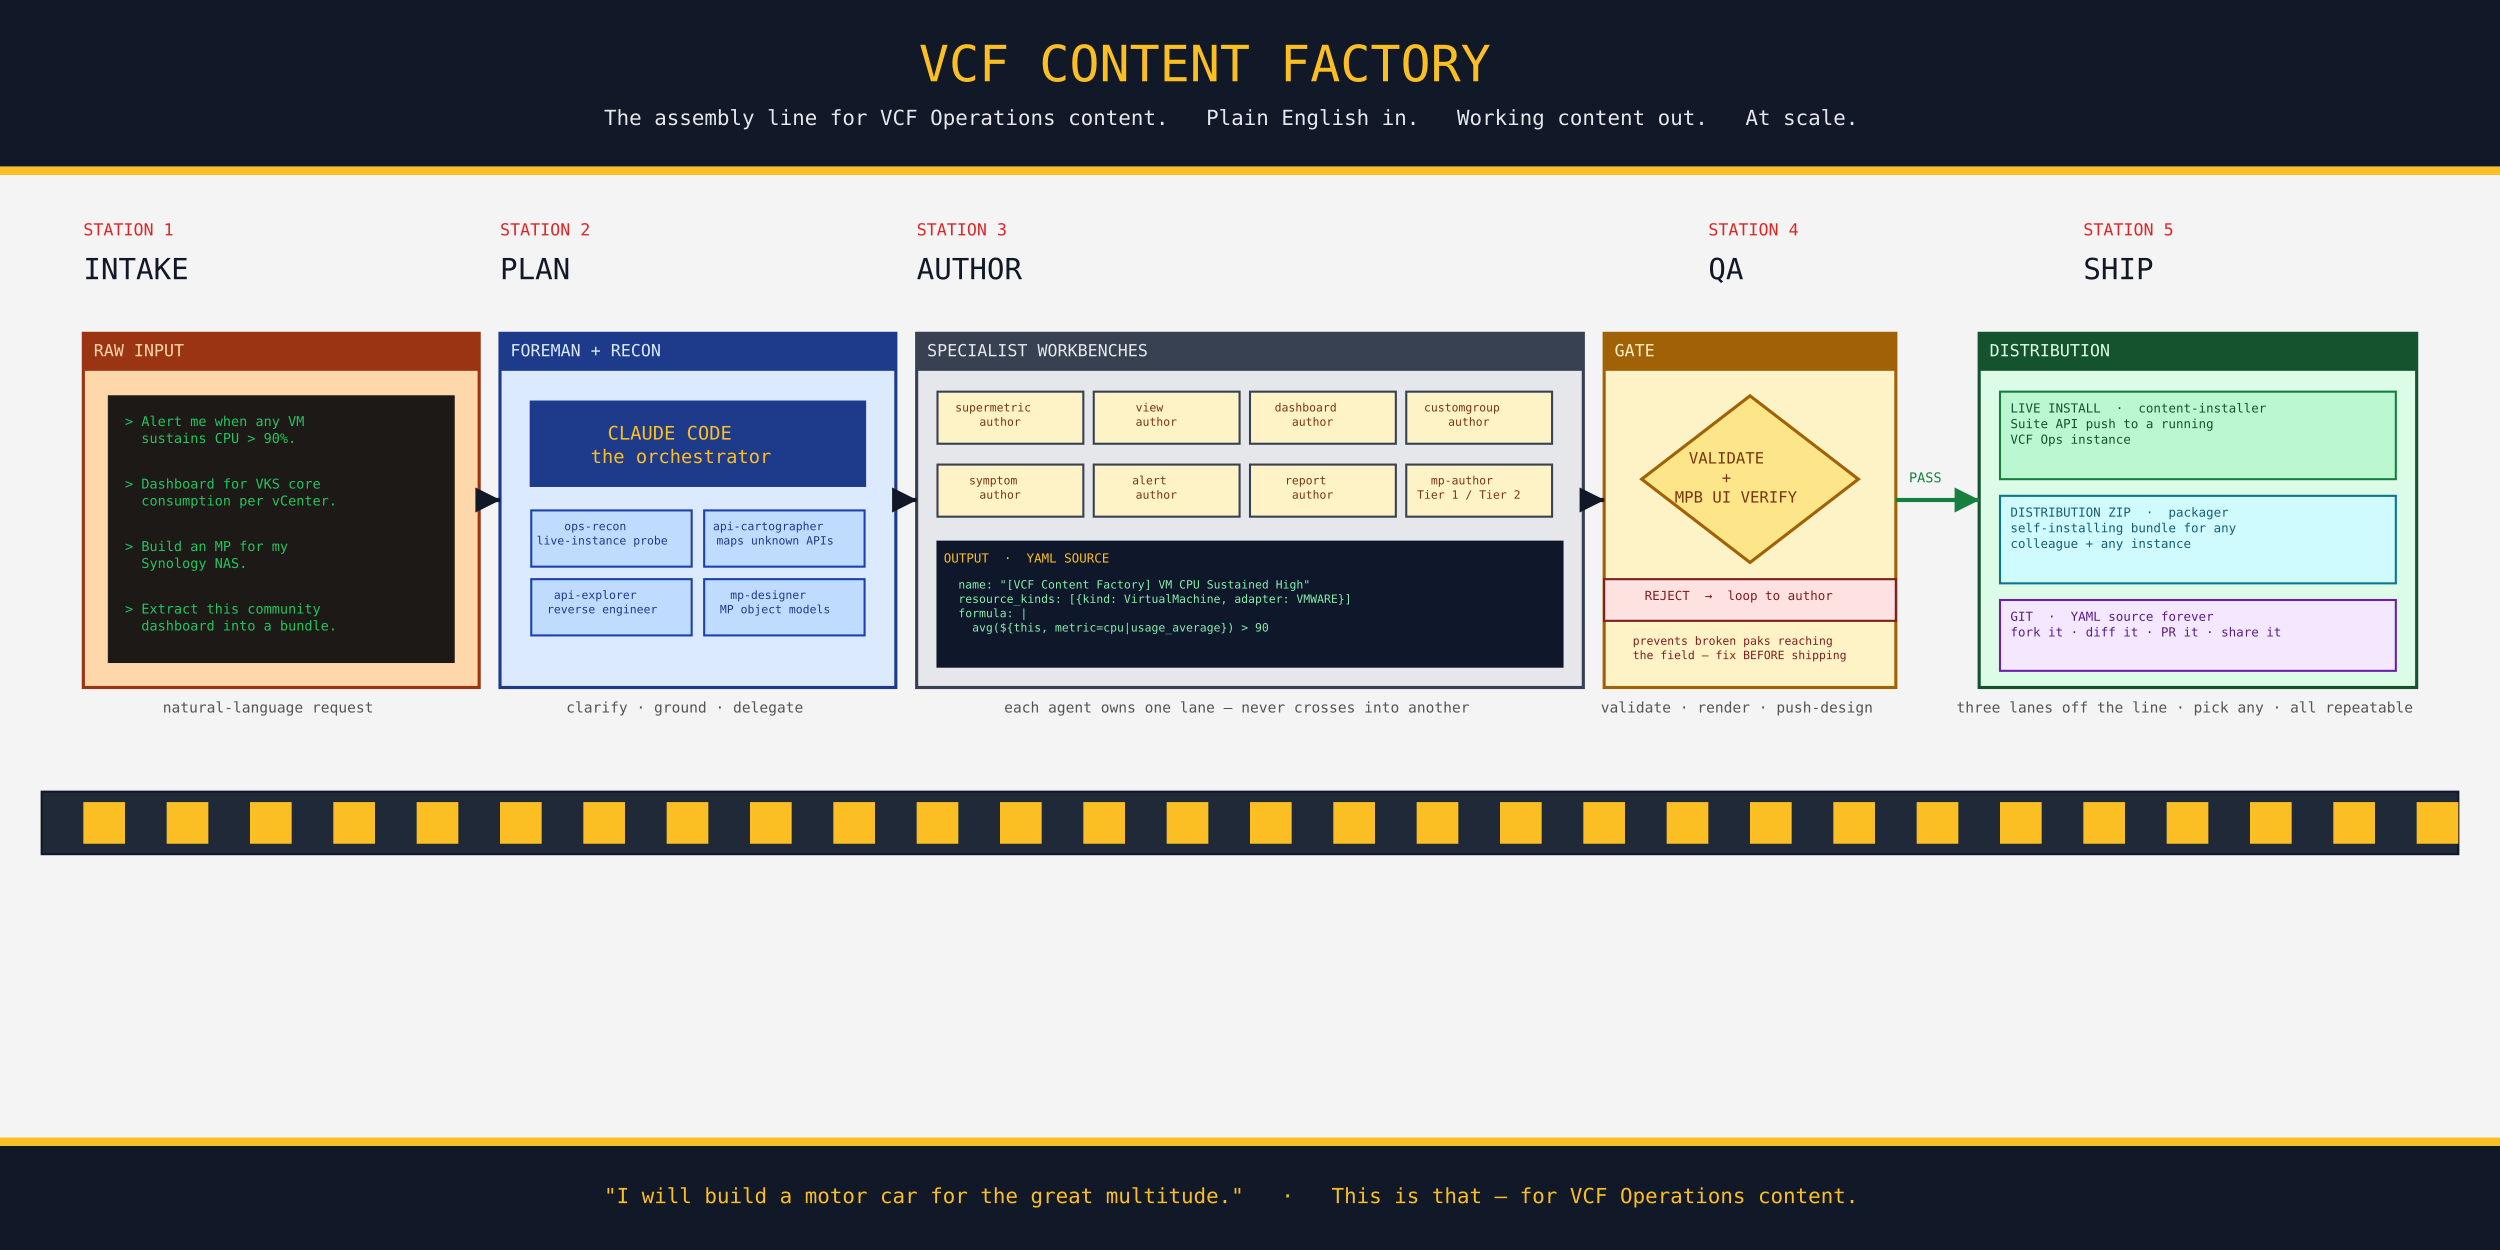
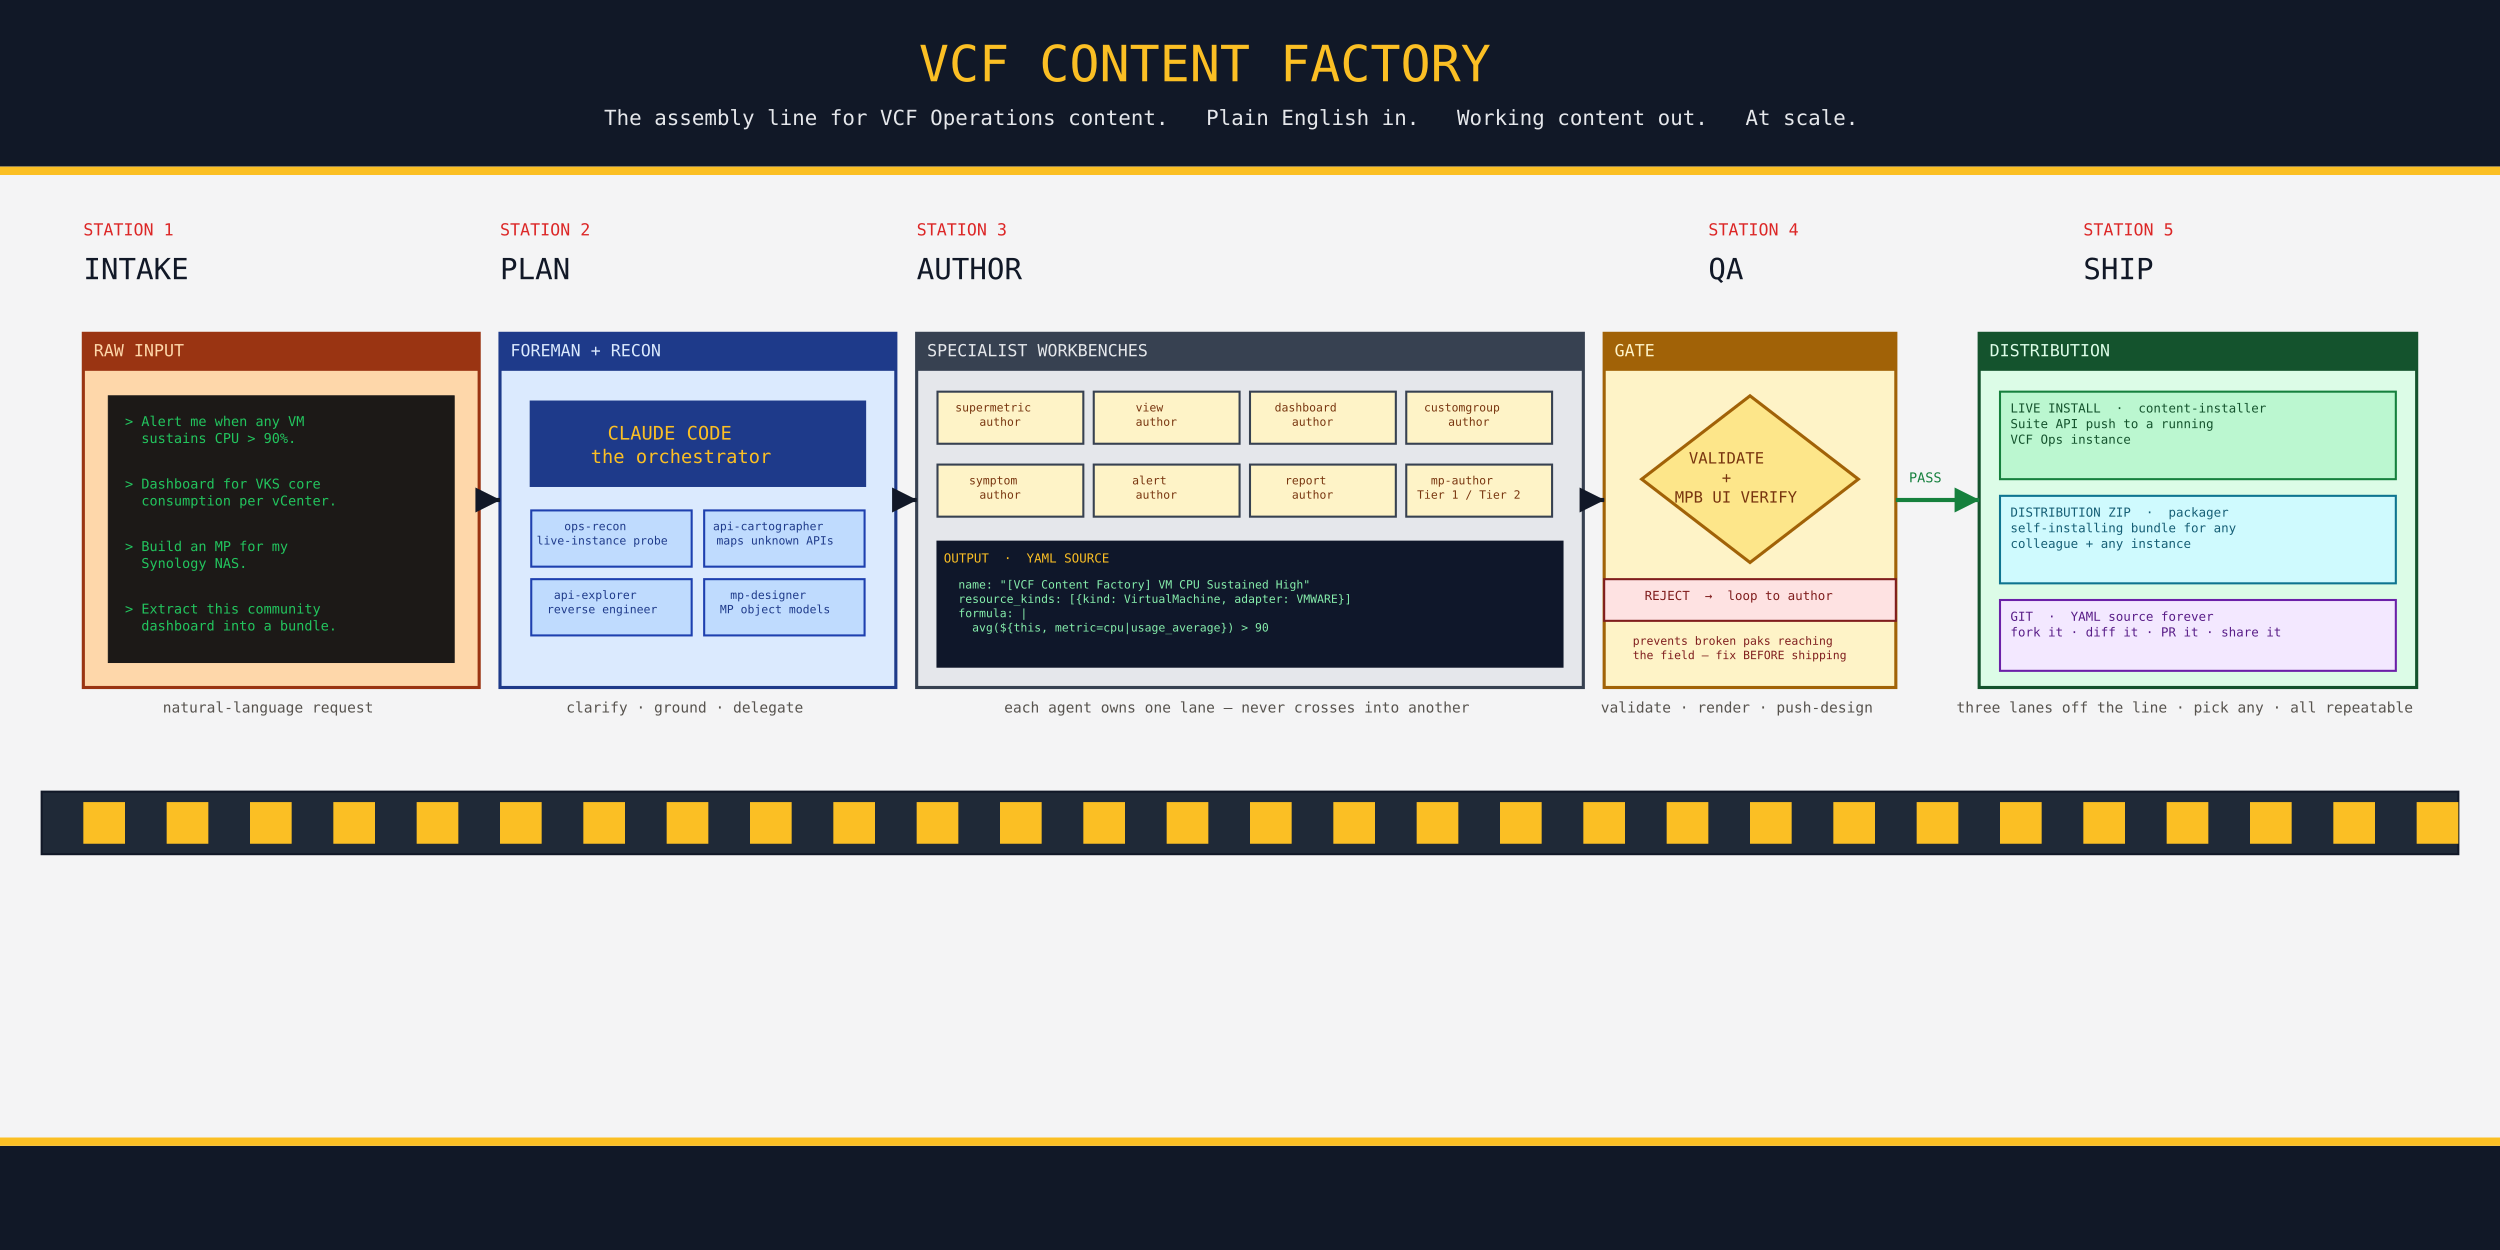
<svg xmlns="http://www.w3.org/2000/svg" viewBox="0 0 2400 1200" width="100%" preserveAspectRatio="xMidYMid meet">
  <defs>
    <marker id="arrow" viewBox="0 0 10 10" refX="9" refY="5" markerWidth="6" markerHeight="6" orient="auto-start-reverse">
      <path d="M 0 0 L 10 5 L 0 10 z" fill="context-stroke" />
    </marker>
  </defs>
  <rect x="0" y="0" width="2400" height="1200" fill="#f4f4f5" />
  <rect x="0" y="0" width="2400" height="1200" rx="0" ry="0" fill="#f4f4f5" stroke="none" stroke-width="0" />
  <rect x="0" y="0" width="2400" height="160" rx="0" ry="0" fill="#111827" stroke="none" stroke-width="0" />
  <rect x="0" y="160" width="2400" height="8" rx="0" ry="0" fill="#fbbf24" stroke="none" stroke-width="0" />
  <text x="1200.0" y="78" font-family="&quot;Cascadia Code&quot;, &quot;Consolas&quot;, ui-monospace, monospace" font-size="48" fill="#fbbf24" text-anchor="middle" xml:space="preserve">
    <tspan x="1200.0" dy="0">VCF CONTENT FACTORY</tspan>
  </text>
  <text x="1200.0" y="120" font-family="&quot;Cascadia Code&quot;, &quot;Consolas&quot;, ui-monospace, monospace" font-size="20" fill="#e5e7eb" text-anchor="middle" xml:space="preserve">
    <tspan x="1200.0" dy="0">The assembly line for VCF Operations content.   Plain English in.   Working content out.   At scale.</tspan>
  </text>
  <text x="80" y="226" font-family="&quot;Cascadia Code&quot;, &quot;Consolas&quot;, ui-monospace, monospace" font-size="16" fill="#dc2626" text-anchor="start" xml:space="preserve">
    <tspan x="80" dy="0">STATION 1</tspan>
  </text>
  <text x="480" y="226" font-family="&quot;Cascadia Code&quot;, &quot;Consolas&quot;, ui-monospace, monospace" font-size="16" fill="#dc2626" text-anchor="start" xml:space="preserve">
    <tspan x="480" dy="0">STATION 2</tspan>
  </text>
  <text x="880" y="226" font-family="&quot;Cascadia Code&quot;, &quot;Consolas&quot;, ui-monospace, monospace" font-size="16" fill="#dc2626" text-anchor="start" xml:space="preserve">
    <tspan x="880" dy="0">STATION 3</tspan>
  </text>
  <text x="1640" y="226" font-family="&quot;Cascadia Code&quot;, &quot;Consolas&quot;, ui-monospace, monospace" font-size="16" fill="#dc2626" text-anchor="start" xml:space="preserve">
    <tspan x="1640" dy="0">STATION 4</tspan>
  </text>
  <text x="2000" y="226" font-family="&quot;Cascadia Code&quot;, &quot;Consolas&quot;, ui-monospace, monospace" font-size="16" fill="#dc2626" text-anchor="start" xml:space="preserve">
    <tspan x="2000" dy="0">STATION 5</tspan>
  </text>
  <text x="80" y="268" font-family="&quot;Cascadia Code&quot;, &quot;Consolas&quot;, ui-monospace, monospace" font-size="28" fill="#111827" text-anchor="start" xml:space="preserve">
    <tspan x="80" dy="0">INTAKE</tspan>
  </text>
  <text x="480" y="268" font-family="&quot;Cascadia Code&quot;, &quot;Consolas&quot;, ui-monospace, monospace" font-size="28" fill="#111827" text-anchor="start" xml:space="preserve">
    <tspan x="480" dy="0">PLAN</tspan>
  </text>
  <text x="880" y="268" font-family="&quot;Cascadia Code&quot;, &quot;Consolas&quot;, ui-monospace, monospace" font-size="28" fill="#111827" text-anchor="start" xml:space="preserve">
    <tspan x="880" dy="0">AUTHOR</tspan>
  </text>
  <text x="1640" y="268" font-family="&quot;Cascadia Code&quot;, &quot;Consolas&quot;, ui-monospace, monospace" font-size="28" fill="#111827" text-anchor="start" xml:space="preserve">
    <tspan x="1640" dy="0">QA</tspan>
  </text>
  <text x="2000" y="268" font-family="&quot;Cascadia Code&quot;, &quot;Consolas&quot;, ui-monospace, monospace" font-size="28" fill="#111827" text-anchor="start" xml:space="preserve">
    <tspan x="2000" dy="0">SHIP</tspan>
  </text>
  <rect x="80" y="320" width="380" height="340" rx="0" ry="0" fill="#fed7aa" stroke="#9a3412" stroke-width="3" />
  <rect x="80" y="320" width="380" height="36" rx="0" ry="0" fill="#9a3412" stroke="none" stroke-width="0" />
  <text x="90" y="342" font-family="&quot;Cascadia Code&quot;, &quot;Consolas&quot;, ui-monospace, monospace" font-size="16" fill="#fed7aa" text-anchor="start" xml:space="preserve">
    <tspan x="90" dy="0">RAW INPUT</tspan>
  </text>
  <rect x="104" y="380" width="332" height="256" rx="0" ry="0" fill="#1c1917" stroke="#1c1917" stroke-width="1" />
  <text x="120" y="409" font-family="&quot;Cascadia Code&quot;, &quot;Consolas&quot;, ui-monospace, monospace" font-size="13" fill="#22c55e" text-anchor="start" xml:space="preserve">
    <tspan x="120" dy="0">&gt; Alert me when any VM</tspan>
    <tspan x="120" dy="16.25">  sustains CPU &gt; 90%.</tspan>
  </text>
  <text x="120" y="469" font-family="&quot;Cascadia Code&quot;, &quot;Consolas&quot;, ui-monospace, monospace" font-size="13" fill="#22c55e" text-anchor="start" xml:space="preserve">
    <tspan x="120" dy="0">&gt; Dashboard for VKS core</tspan>
    <tspan x="120" dy="16.25">  consumption per vCenter.</tspan>
  </text>
  <text x="120" y="529" font-family="&quot;Cascadia Code&quot;, &quot;Consolas&quot;, ui-monospace, monospace" font-size="13" fill="#22c55e" text-anchor="start" xml:space="preserve">
    <tspan x="120" dy="0">&gt; Build an MP for my</tspan>
    <tspan x="120" dy="16.25">  Synology NAS.</tspan>
  </text>
  <text x="120" y="589" font-family="&quot;Cascadia Code&quot;, &quot;Consolas&quot;, ui-monospace, monospace" font-size="13" fill="#22c55e" text-anchor="start" xml:space="preserve">
    <tspan x="120" dy="0">&gt; Extract this community</tspan>
    <tspan x="120" dy="16.25">  dashboard into a bundle.</tspan>
  </text>
  <text x="270.0" y="684" font-family="&quot;Cascadia Code&quot;, &quot;Consolas&quot;, ui-monospace, monospace" font-size="14" fill="#57534e" text-anchor="middle" xml:space="preserve">
    <tspan x="270.0" dy="0">natural-language request</tspan>
  </text>
  <rect x="480" y="320" width="380" height="340" rx="0" ry="0" fill="#dbeafe" stroke="#1e3a8a" stroke-width="3" />
  <rect x="480" y="320" width="380" height="36" rx="0" ry="0" fill="#1e3a8a" stroke="none" stroke-width="0" />
  <text x="490" y="342" font-family="&quot;Cascadia Code&quot;, &quot;Consolas&quot;, ui-monospace, monospace" font-size="16" fill="#dbeafe" text-anchor="start" xml:space="preserve">
    <tspan x="490" dy="0">FOREMAN + RECON</tspan>
  </text>
  <rect x="510" y="386" width="320" height="80" rx="0" ry="0" fill="#1e3a8a" stroke="#1e3a8a" stroke-width="3" />
  <text x="670.0" y="422" font-family="&quot;Cascadia Code&quot;, &quot;Consolas&quot;, ui-monospace, monospace" font-size="18" fill="#fbbf24" text-anchor="middle" xml:space="preserve">
    <tspan x="670.0" dy="0">CLAUDE CODE</tspan>
    <tspan x="670.0" dy="22.5">the orchestrator</tspan>
  </text>
  <rect x="510" y="490" width="154" height="54" rx="0" ry="0" fill="#bfdbfe" stroke="#1e40af" stroke-width="2" />
  <text x="588.0" y="509" font-family="&quot;Cascadia Code&quot;, &quot;Consolas&quot;, ui-monospace, monospace" font-size="11" fill="#1e3a8a" text-anchor="middle" xml:space="preserve">
    <tspan x="588.0" dy="0">ops-recon</tspan>
    <tspan x="588.0" dy="13.75">live-instance probe</tspan>
  </text>
  <rect x="676" y="490" width="154" height="54" rx="0" ry="0" fill="#bfdbfe" stroke="#1e40af" stroke-width="2" />
  <text x="754.0" y="509" font-family="&quot;Cascadia Code&quot;, &quot;Consolas&quot;, ui-monospace, monospace" font-size="11" fill="#1e3a8a" text-anchor="middle" xml:space="preserve">
    <tspan x="754.0" dy="0">api-cartographer</tspan>
    <tspan x="754.0" dy="13.75">maps unknown APIs</tspan>
  </text>
  <rect x="510" y="556" width="154" height="54" rx="0" ry="0" fill="#bfdbfe" stroke="#1e40af" stroke-width="2" />
  <text x="588.0" y="575" font-family="&quot;Cascadia Code&quot;, &quot;Consolas&quot;, ui-monospace, monospace" font-size="11" fill="#1e3a8a" text-anchor="middle" xml:space="preserve">
    <tspan x="588.0" dy="0">api-explorer</tspan>
    <tspan x="588.0" dy="13.75">reverse engineer</tspan>
  </text>
  <rect x="676" y="556" width="154" height="54" rx="0" ry="0" fill="#bfdbfe" stroke="#1e40af" stroke-width="2" />
  <text x="754.0" y="575" font-family="&quot;Cascadia Code&quot;, &quot;Consolas&quot;, ui-monospace, monospace" font-size="11" fill="#1e3a8a" text-anchor="middle" xml:space="preserve">
    <tspan x="754.0" dy="0">mp-designer</tspan>
    <tspan x="754.0" dy="13.75">MP object models</tspan>
  </text>
  <text x="670.0" y="684" font-family="&quot;Cascadia Code&quot;, &quot;Consolas&quot;, ui-monospace, monospace" font-size="14" fill="#57534e" text-anchor="middle" xml:space="preserve">
    <tspan x="670.0" dy="0">clarify · ground · delegate</tspan>
  </text>
  <rect x="880" y="320" width="640" height="340" rx="0" ry="0" fill="#e5e7eb" stroke="#374151" stroke-width="3" />
  <rect x="880" y="320" width="640" height="36" rx="0" ry="0" fill="#374151" stroke="none" stroke-width="0" />
  <text x="890" y="342" font-family="&quot;Cascadia Code&quot;, &quot;Consolas&quot;, ui-monospace, monospace" font-size="16" fill="#e5e7eb" text-anchor="start" xml:space="preserve">
    <tspan x="890" dy="0">SPECIALIST WORKBENCHES</tspan>
  </text>
  <rect x="900" y="376" width="140" height="50" rx="0" ry="0" fill="#fef3c7" stroke="#374151" stroke-width="2" />
  <text x="970.0" y="395" font-family="&quot;Cascadia Code&quot;, &quot;Consolas&quot;, ui-monospace, monospace" font-size="11" fill="#78350f" text-anchor="middle" xml:space="preserve">
    <tspan x="970.0" dy="0">supermetric</tspan>
    <tspan x="970.0" dy="13.75">author</tspan>
  </text>
  <rect x="1050" y="376" width="140" height="50" rx="0" ry="0" fill="#fef3c7" stroke="#374151" stroke-width="2" />
  <text x="1120.0" y="395" font-family="&quot;Cascadia Code&quot;, &quot;Consolas&quot;, ui-monospace, monospace" font-size="11" fill="#78350f" text-anchor="middle" xml:space="preserve">
    <tspan x="1120.0" dy="0">view</tspan>
    <tspan x="1120.0" dy="13.75">author</tspan>
  </text>
  <rect x="1200" y="376" width="140" height="50" rx="0" ry="0" fill="#fef3c7" stroke="#374151" stroke-width="2" />
  <text x="1270.0" y="395" font-family="&quot;Cascadia Code&quot;, &quot;Consolas&quot;, ui-monospace, monospace" font-size="11" fill="#78350f" text-anchor="middle" xml:space="preserve">
    <tspan x="1270.0" dy="0">dashboard</tspan>
    <tspan x="1270.0" dy="13.75">author</tspan>
  </text>
  <rect x="1350" y="376" width="140" height="50" rx="0" ry="0" fill="#fef3c7" stroke="#374151" stroke-width="2" />
  <text x="1420.0" y="395" font-family="&quot;Cascadia Code&quot;, &quot;Consolas&quot;, ui-monospace, monospace" font-size="11" fill="#78350f" text-anchor="middle" xml:space="preserve">
    <tspan x="1420.0" dy="0">customgroup</tspan>
    <tspan x="1420.0" dy="13.75">author</tspan>
  </text>
  <rect x="900" y="446" width="140" height="50" rx="0" ry="0" fill="#fef3c7" stroke="#374151" stroke-width="2" />
  <text x="970.0" y="465" font-family="&quot;Cascadia Code&quot;, &quot;Consolas&quot;, ui-monospace, monospace" font-size="11" fill="#78350f" text-anchor="middle" xml:space="preserve">
    <tspan x="970.0" dy="0">symptom</tspan>
    <tspan x="970.0" dy="13.75">author</tspan>
  </text>
  <rect x="1050" y="446" width="140" height="50" rx="0" ry="0" fill="#fef3c7" stroke="#374151" stroke-width="2" />
  <text x="1120.0" y="465" font-family="&quot;Cascadia Code&quot;, &quot;Consolas&quot;, ui-monospace, monospace" font-size="11" fill="#78350f" text-anchor="middle" xml:space="preserve">
    <tspan x="1120.0" dy="0">alert</tspan>
    <tspan x="1120.0" dy="13.75">author</tspan>
  </text>
  <rect x="1200" y="446" width="140" height="50" rx="0" ry="0" fill="#fef3c7" stroke="#374151" stroke-width="2" />
  <text x="1270.0" y="465" font-family="&quot;Cascadia Code&quot;, &quot;Consolas&quot;, ui-monospace, monospace" font-size="11" fill="#78350f" text-anchor="middle" xml:space="preserve">
    <tspan x="1270.0" dy="0">report</tspan>
    <tspan x="1270.0" dy="13.75">author</tspan>
  </text>
  <rect x="1350" y="446" width="140" height="50" rx="0" ry="0" fill="#fef3c7" stroke="#374151" stroke-width="2" />
  <text x="1420.0" y="465" font-family="&quot;Cascadia Code&quot;, &quot;Consolas&quot;, ui-monospace, monospace" font-size="11" fill="#78350f" text-anchor="middle" xml:space="preserve">
    <tspan x="1420.0" dy="0">mp-author</tspan>
    <tspan x="1420.0" dy="13.75">Tier 1 / Tier 2</tspan>
  </text>
  <rect x="900" y="520" width="600" height="120" rx="0" ry="0" fill="#0f172a" stroke="#0f172a" stroke-width="2" />
  <text x="906" y="540" font-family="&quot;Cascadia Code&quot;, &quot;Consolas&quot;, ui-monospace, monospace" font-size="12" fill="#fbbf24" text-anchor="start" xml:space="preserve">
    <tspan x="906" dy="0">OUTPUT  ·  YAML SOURCE</tspan>
  </text>
  <text x="920" y="565" font-family="&quot;Cascadia Code&quot;, &quot;Consolas&quot;, ui-monospace, monospace" font-size="11" fill="#86efac" text-anchor="start" xml:space="preserve">
    <tspan x="920" dy="0">name: "[VCF Content Factory] VM CPU Sustained High"</tspan>
    <tspan x="920" dy="13.75">resource_kinds: [{kind: VirtualMachine, adapter: VMWARE}]</tspan>
    <tspan x="920" dy="13.75">formula: |</tspan>
    <tspan x="920" dy="13.75">  avg(${this, metric=cpu|usage_average}) &gt; 90</tspan>
  </text>
  <text x="1200.0" y="684" font-family="&quot;Cascadia Code&quot;, &quot;Consolas&quot;, ui-monospace, monospace" font-size="14" fill="#57534e" text-anchor="middle" xml:space="preserve">
    <tspan x="1200.0" dy="0">each agent owns one lane — never crosses into another</tspan>
  </text>
  <rect x="1540" y="320" width="280" height="340" rx="0" ry="0" fill="#fef3c7" stroke="#a16207" stroke-width="3" />
  <rect x="1540" y="320" width="280" height="36" rx="0" ry="0" fill="#a16207" stroke="none" stroke-width="0" />
  <text x="1550" y="342" font-family="&quot;Cascadia Code&quot;, &quot;Consolas&quot;, ui-monospace, monospace" font-size="16" fill="#fef3c7" text-anchor="start" xml:space="preserve">
    <tspan x="1550" dy="0">GATE</tspan>
  </text>
  <polygon points="1680.0,380 1784,460.0 1680.0,540 1576,460.0" fill="#fde68a" stroke="#a16207" stroke-width="3" />
  <text x="1680.0" y="445" font-family="&quot;Cascadia Code&quot;, &quot;Consolas&quot;, ui-monospace, monospace" font-size="15" fill="#78350f" text-anchor="middle" xml:space="preserve">
    <tspan x="1680.0" dy="0">VALIDATE</tspan>
    <tspan x="1680.0" dy="18.75">+</tspan>
    <tspan x="1680.0" dy="18.75">MPB UI VERIFY</tspan>
  </text>
  <rect x="1540" y="556" width="280" height="40" rx="0" ry="0" fill="#fee2e2" stroke="#7f1d1d" stroke-width="2" />
  <text x="1680.0" y="576" font-family="&quot;Cascadia Code&quot;, &quot;Consolas&quot;, ui-monospace, monospace" font-size="12" fill="#7f1d1d" text-anchor="middle" xml:space="preserve">
    <tspan x="1680.0" dy="0">REJECT  →  loop to author</tspan>
  </text>
  <text x="1680.0" y="619" font-family="&quot;Cascadia Code&quot;, &quot;Consolas&quot;, ui-monospace, monospace" font-size="11" fill="#7f1d1d" text-anchor="middle" xml:space="preserve">
    <tspan x="1680.0" dy="0">prevents broken paks reaching</tspan>
    <tspan x="1680.0" dy="13.75">the field — fix BEFORE shipping</tspan>
  </text>
  <text x="1680.0" y="684" font-family="&quot;Cascadia Code&quot;, &quot;Consolas&quot;, ui-monospace, monospace" font-size="14" fill="#57534e" text-anchor="middle" xml:space="preserve">
    <tspan x="1680.0" dy="0">validate · render · push-design</tspan>
  </text>
  <rect x="1900" y="320" width="420" height="340" rx="0" ry="0" fill="#dcfce7" stroke="#14532d" stroke-width="3" />
  <rect x="1900" y="320" width="420" height="36" rx="0" ry="0" fill="#14532d" stroke="none" stroke-width="0" />
  <text x="1910" y="342" font-family="&quot;Cascadia Code&quot;, &quot;Consolas&quot;, ui-monospace, monospace" font-size="16" fill="#dcfce7" text-anchor="start" xml:space="preserve">
    <tspan x="1910" dy="0">DISTRIBUTION</tspan>
  </text>
  <rect x="1920" y="376" width="380" height="84" rx="0" ry="0" fill="#bbf7d0" stroke="#15803d" stroke-width="2" />
  <text x="1930" y="396" font-family="&quot;Cascadia Code&quot;, &quot;Consolas&quot;, ui-monospace, monospace" font-size="12" fill="#14532d" text-anchor="start" xml:space="preserve">
    <tspan x="1930" dy="0">LIVE INSTALL  ·  content-installer</tspan>
    <tspan x="1930" dy="15.0">Suite API push to a running</tspan>
    <tspan x="1930" dy="15.0">VCF Ops instance</tspan>
  </text>
  <rect x="1920" y="476" width="380" height="84" rx="0" ry="0" fill="#cffafe" stroke="#0e7490" stroke-width="2" />
  <text x="1930" y="496" font-family="&quot;Cascadia Code&quot;, &quot;Consolas&quot;, ui-monospace, monospace" font-size="12" fill="#155e75" text-anchor="start" xml:space="preserve">
    <tspan x="1930" dy="0">DISTRIBUTION ZIP  ·  packager</tspan>
    <tspan x="1930" dy="15.0">self-installing bundle for any</tspan>
    <tspan x="1930" dy="15.0">colleague + any instance</tspan>
  </text>
  <rect x="1920" y="576" width="380" height="68" rx="0" ry="0" fill="#f3e8ff" stroke="#6b21a8" stroke-width="2" />
  <text x="1930" y="596" font-family="&quot;Cascadia Code&quot;, &quot;Consolas&quot;, ui-monospace, monospace" font-size="12" fill="#581c87" text-anchor="start" xml:space="preserve">
    <tspan x="1930" dy="0">GIT  ·  YAML source forever</tspan>
    <tspan x="1930" dy="15.0">fork it · diff it · PR it · share it</tspan>
  </text>
  <text x="2110.0" y="684" font-family="&quot;Cascadia Code&quot;, &quot;Consolas&quot;, ui-monospace, monospace" font-size="14" fill="#57534e" text-anchor="middle" xml:space="preserve">
    <tspan x="2110.0" dy="0">three lanes off the line · pick any · all repeatable</tspan>
  </text>
  <rect x="40" y="760" width="2320" height="60" rx="0" ry="0" fill="#1f2937" stroke="#111827" stroke-width="2" />
  <rect x="80" y="770" width="40" height="40" rx="0" ry="0" fill="#fbbf24" stroke="none" stroke-width="0" />
  <rect x="160" y="770" width="40" height="40" rx="0" ry="0" fill="#fbbf24" stroke="none" stroke-width="0" />
  <rect x="240" y="770" width="40" height="40" rx="0" ry="0" fill="#fbbf24" stroke="none" stroke-width="0" />
  <rect x="320" y="770" width="40" height="40" rx="0" ry="0" fill="#fbbf24" stroke="none" stroke-width="0" />
  <rect x="400" y="770" width="40" height="40" rx="0" ry="0" fill="#fbbf24" stroke="none" stroke-width="0" />
  <rect x="480" y="770" width="40" height="40" rx="0" ry="0" fill="#fbbf24" stroke="none" stroke-width="0" />
  <rect x="560" y="770" width="40" height="40" rx="0" ry="0" fill="#fbbf24" stroke="none" stroke-width="0" />
  <rect x="640" y="770" width="40" height="40" rx="0" ry="0" fill="#fbbf24" stroke="none" stroke-width="0" />
  <rect x="720" y="770" width="40" height="40" rx="0" ry="0" fill="#fbbf24" stroke="none" stroke-width="0" />
  <rect x="800" y="770" width="40" height="40" rx="0" ry="0" fill="#fbbf24" stroke="none" stroke-width="0" />
  <rect x="880" y="770" width="40" height="40" rx="0" ry="0" fill="#fbbf24" stroke="none" stroke-width="0" />
  <rect x="960" y="770" width="40" height="40" rx="0" ry="0" fill="#fbbf24" stroke="none" stroke-width="0" />
  <rect x="1040" y="770" width="40" height="40" rx="0" ry="0" fill="#fbbf24" stroke="none" stroke-width="0" />
  <rect x="1120" y="770" width="40" height="40" rx="0" ry="0" fill="#fbbf24" stroke="none" stroke-width="0" />
  <rect x="1200" y="770" width="40" height="40" rx="0" ry="0" fill="#fbbf24" stroke="none" stroke-width="0" />
  <rect x="1280" y="770" width="40" height="40" rx="0" ry="0" fill="#fbbf24" stroke="none" stroke-width="0" />
  <rect x="1360" y="770" width="40" height="40" rx="0" ry="0" fill="#fbbf24" stroke="none" stroke-width="0" />
  <rect x="1440" y="770" width="40" height="40" rx="0" ry="0" fill="#fbbf24" stroke="none" stroke-width="0" />
  <rect x="1520" y="770" width="40" height="40" rx="0" ry="0" fill="#fbbf24" stroke="none" stroke-width="0" />
  <rect x="1600" y="770" width="40" height="40" rx="0" ry="0" fill="#fbbf24" stroke="none" stroke-width="0" />
  <rect x="1680" y="770" width="40" height="40" rx="0" ry="0" fill="#fbbf24" stroke="none" stroke-width="0" />
  <rect x="1760" y="770" width="40" height="40" rx="0" ry="0" fill="#fbbf24" stroke="none" stroke-width="0" />
  <rect x="1840" y="770" width="40" height="40" rx="0" ry="0" fill="#fbbf24" stroke="none" stroke-width="0" />
  <rect x="1920" y="770" width="40" height="40" rx="0" ry="0" fill="#fbbf24" stroke="none" stroke-width="0" />
  <rect x="2000" y="770" width="40" height="40" rx="0" ry="0" fill="#fbbf24" stroke="none" stroke-width="0" />
  <rect x="2080" y="770" width="40" height="40" rx="0" ry="0" fill="#fbbf24" stroke="none" stroke-width="0" />
  <rect x="2160" y="770" width="40" height="40" rx="0" ry="0" fill="#fbbf24" stroke="none" stroke-width="0" />
  <rect x="2240" y="770" width="40" height="40" rx="0" ry="0" fill="#fbbf24" stroke="none" stroke-width="0" />
  <rect x="2320" y="770" width="40" height="40" rx="0" ry="0" fill="#fbbf24" stroke="none" stroke-width="0" />
  <path d="M 462,480 L 478,480" fill="none" stroke="#111827" stroke-width="4" stroke-linecap="square" stroke-linejoin="miter" marker-end="url(#arrow)" />
  <path d="M 862,480 L 878,480" fill="none" stroke="#111827" stroke-width="4" stroke-linecap="square" stroke-linejoin="miter" marker-end="url(#arrow)" />
  <path d="M 1522,480 L 1538,480" fill="none" stroke="#111827" stroke-width="4" stroke-linecap="square" stroke-linejoin="miter" marker-end="url(#arrow)" />
  <path d="M 1822,480 L 1898,480" fill="none" stroke="#15803d" stroke-width="4" stroke-linecap="square" stroke-linejoin="miter" marker-end="url(#arrow)" />
  <text x="1860.0" y="463" font-family="&quot;Cascadia Code&quot;, &quot;Consolas&quot;, ui-monospace, monospace" font-size="13" fill="#15803d" text-anchor="middle" xml:space="preserve">
    <tspan x="1860.0" dy="0">PASS</tspan>
  </text>
  <rect x="0" y="1100" width="2400" height="100" rx="0" ry="0" fill="#111827" stroke="none" stroke-width="0" />
  <rect x="0" y="1092" width="2400" height="8" rx="0" ry="0" fill="#fbbf24" stroke="none" stroke-width="0" />
-   <text x="1200.0" y="1155" font-family="&quot;Cascadia Code&quot;, &quot;Consolas&quot;, ui-monospace, monospace" font-size="20" fill="#fbbf24" text-anchor="middle" xml:space="preserve">
-     <tspan x="1200.0" dy="0">"I will build a motor car for the great multitude."   ·   This is that — for VCF Operations content.</tspan>
-   </text>
</svg>
